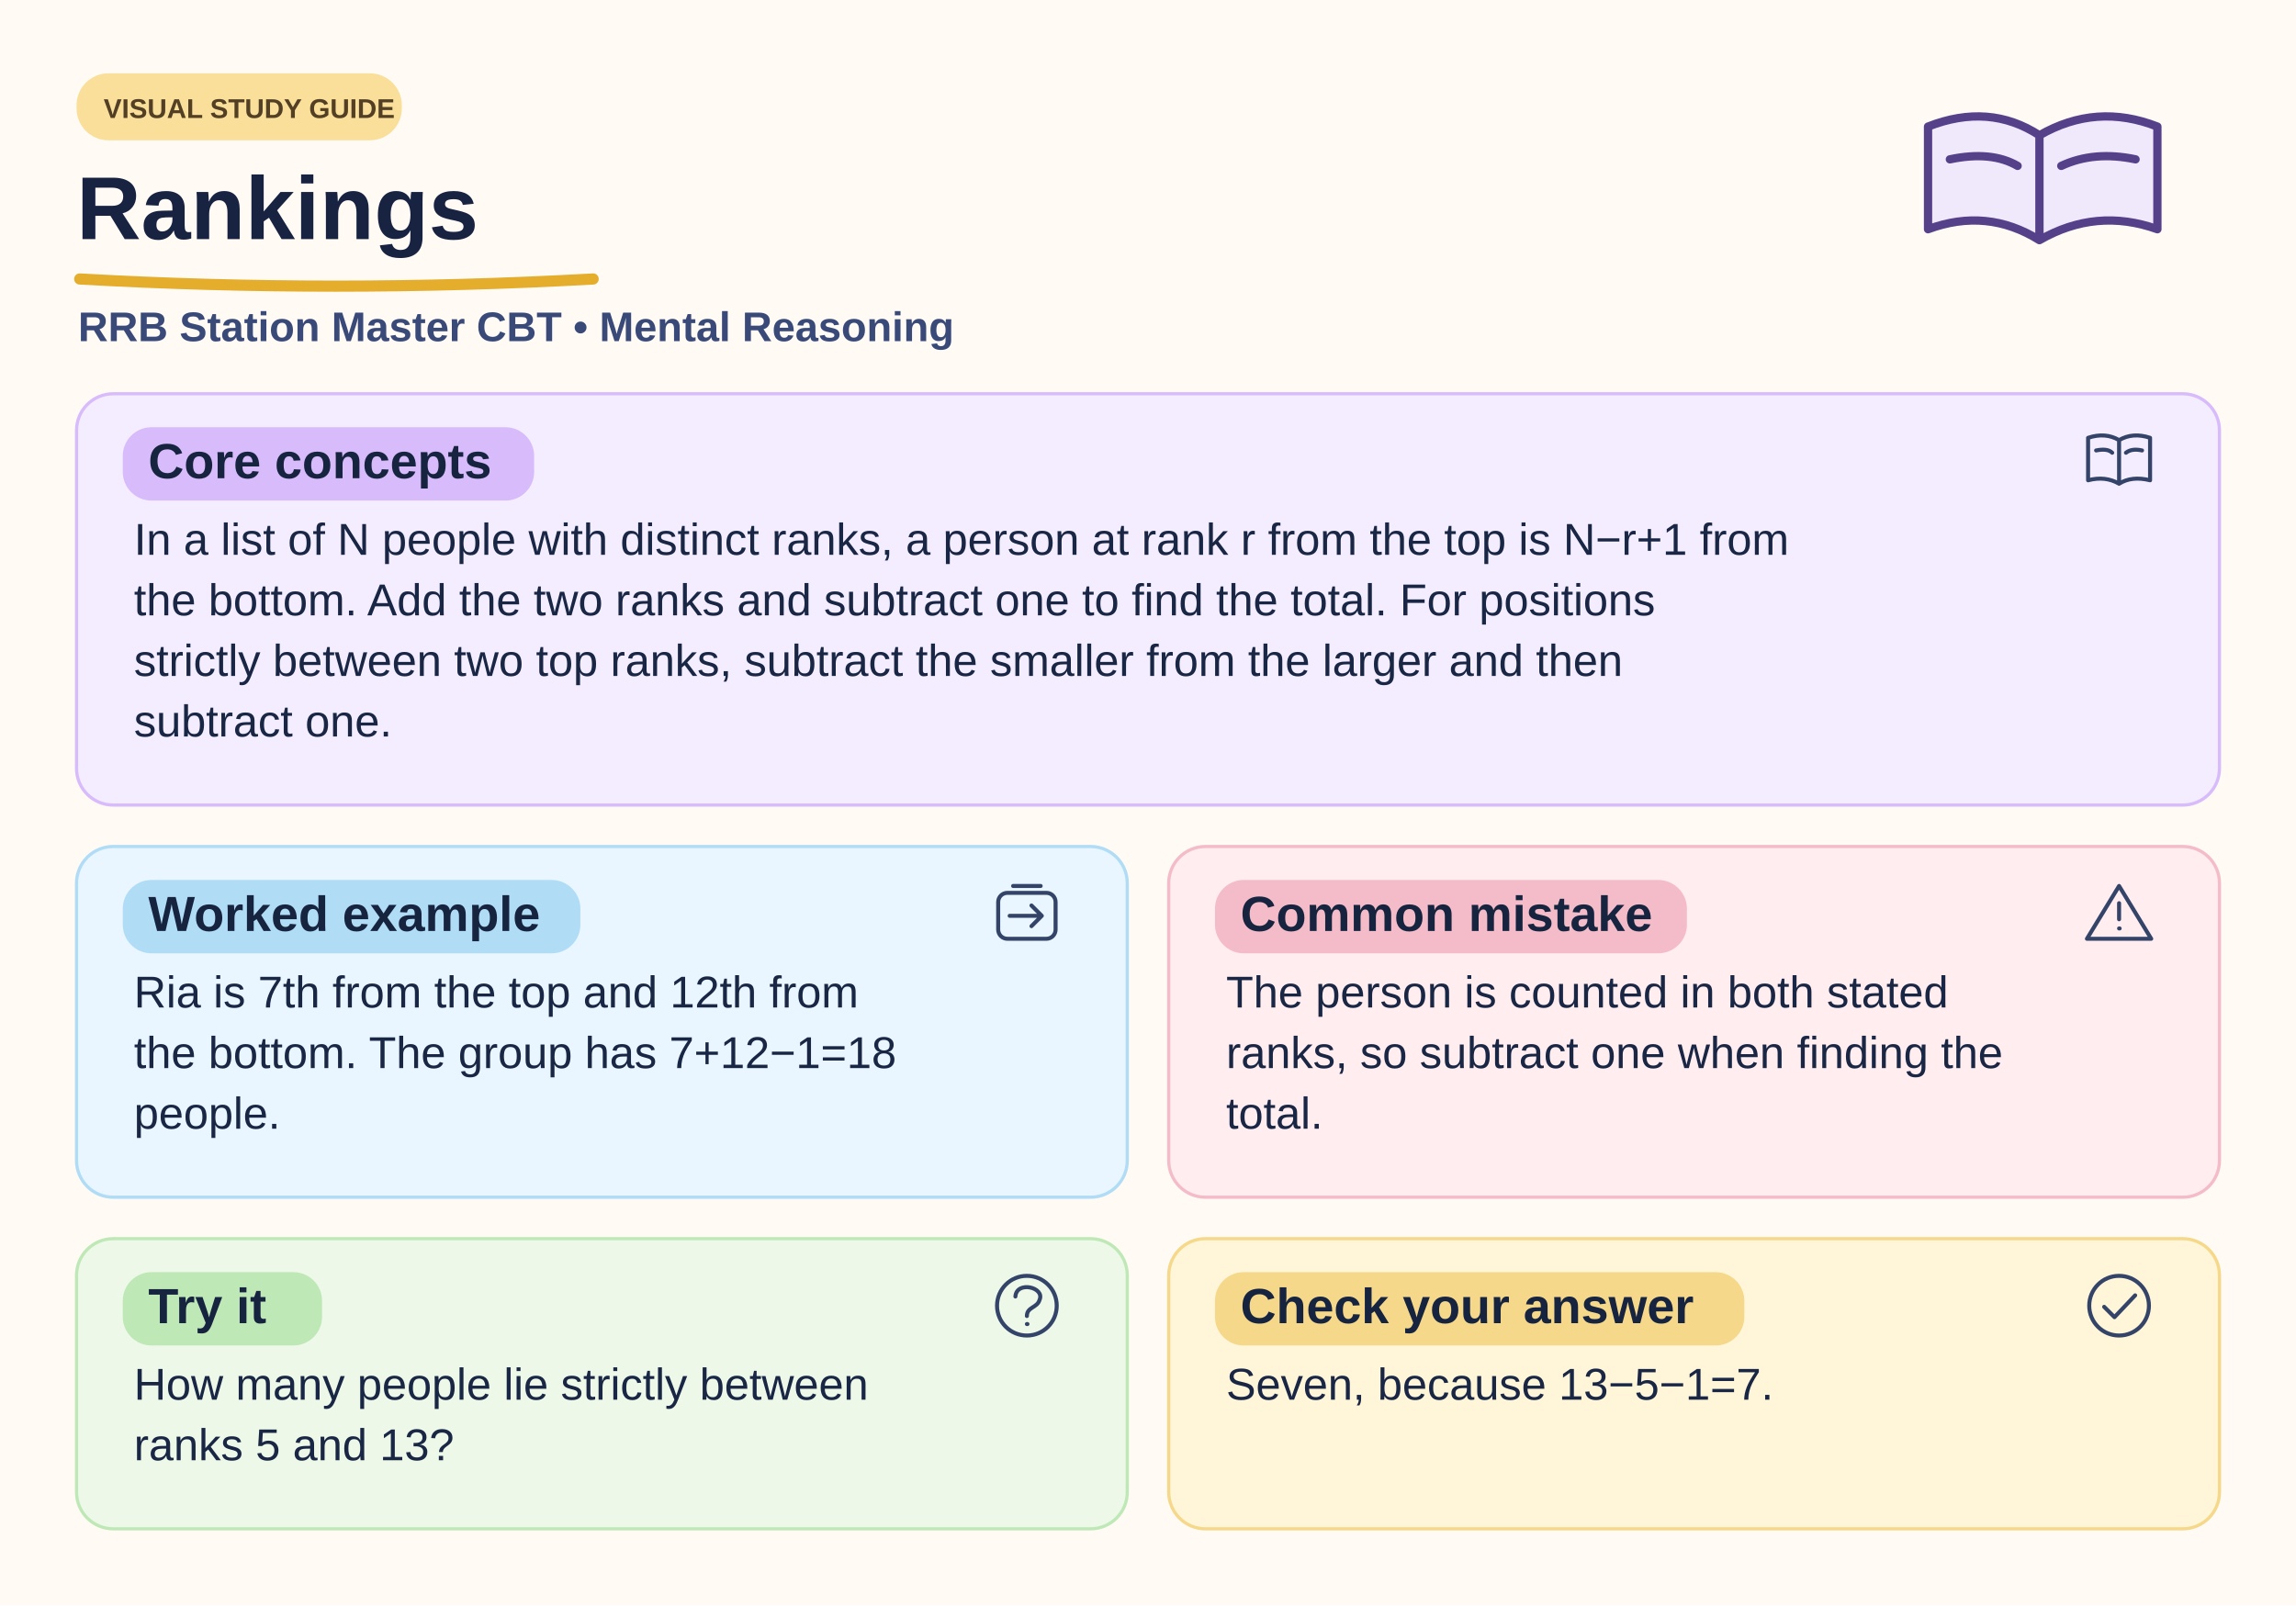
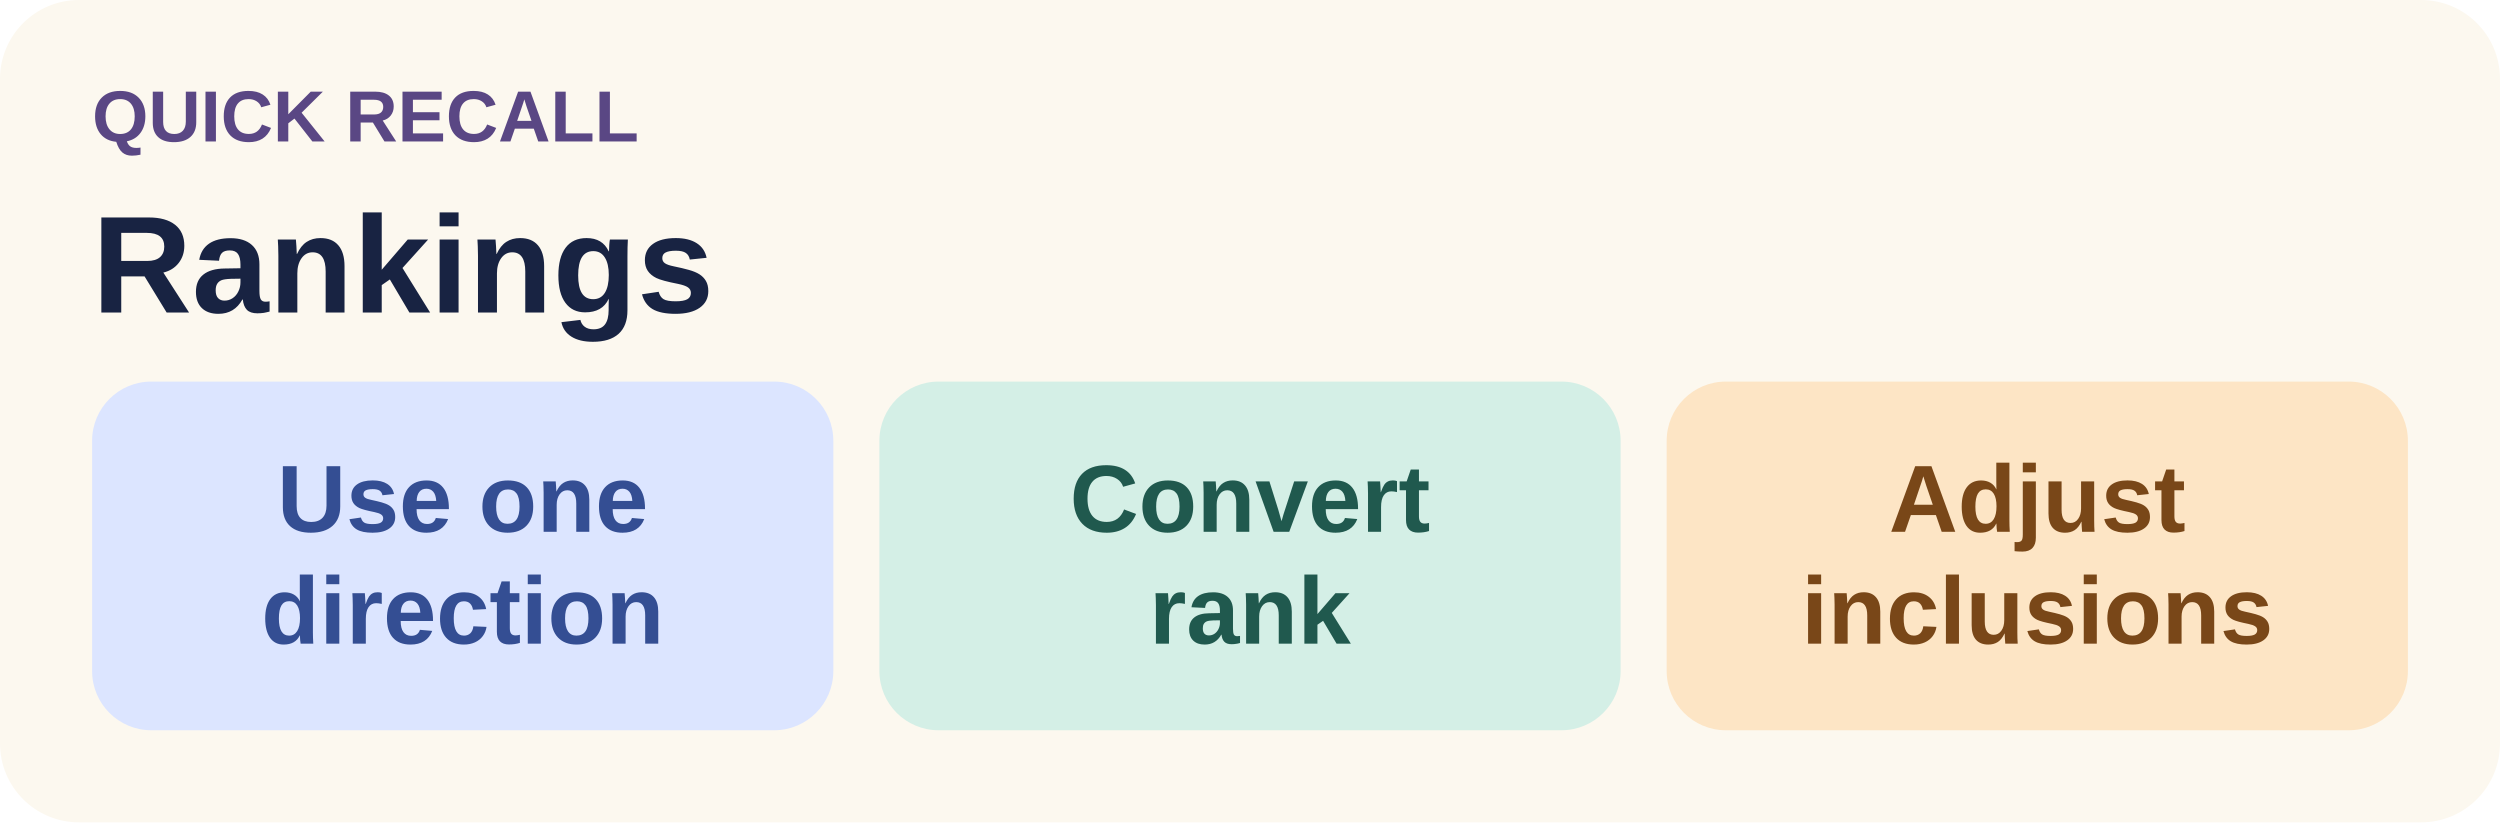
- <svg xmlns="http://www.w3.org/2000/svg" width="1440" height="1007" viewBox="0 0 1440 1007">
-   <rect width="1440" height="1007" fill="#fffaf4" />
-   <g font-family="Segoe UI, Arial, sans-serif">
-     <rect x="48" y="46" width="204" height="42" rx="20" fill="#f9df9a" />
-     <text x="65" y="74" font-size="17" fill="#523f24" font-weight="700">VISUAL STUDY GUIDE</text>
-     <g transform="translate(1201 52) scale(1.37)" stroke="#55418a" stroke-width="3.8" fill="#f0e8fb" stroke-linejoin="round" stroke-linecap="round">
-       <path d="M6 20 Q34 9 57 24 Q83 9 111 20 V67 Q83 57 57 72 Q33 57 6 67 Z M57 24 V72 M16 35 Q35 31 47 38 M67 38 Q82 31 101 35" />
-     </g>
-     <text x="48" y="150" font-size="56" fill="#182342" font-weight="700">Rankings</text>
-     <path d="M50 175 Q210 184 372 175" stroke="#e4ad2b" stroke-width="7" fill="none" stroke-linecap="round" />
-     <text x="49" y="214" font-size="26" fill="#394978" font-weight="700">RRB Station Master CBT  •  Mental Reasoning</text>
-     <rect x="48" y="247" width="1344" height="258" rx="23" fill="#f3edff" stroke="#d8bbfa" stroke-width="2" />
-     <rect x="77" y="268" width="258" height="46" rx="18" fill="#d8bbfa" />
-     <text x="93" y="300" font-size="31" fill="#17243f" font-weight="700">Core concepts</text>
-     <g transform="translate(1306 266) scale(0.72)" fill="none" stroke="#344468" stroke-width="3.5" stroke-linecap="round" stroke-linejoin="round">
-       <path d="M5 12 Q20 7 32 14 Q44 7 59 12 V49 Q43 45 32 52 Q20 45 5 49 Z M32 14 V52 M12 23 Q22 21 26 25 M38 25 Q43 21 52 23" />
-     </g>
-     <text x="84" y="348" font-size="28" fill="#192644">In a list of N people with distinct ranks, a person at rank r from the top is N−r+1 from</text>
-     <text x="84" y="386" font-size="28" fill="#192644">the bottom. Add the two ranks and subtract one to find the total. For positions</text>
-     <text x="84" y="424" font-size="28" fill="#192644">strictly between two top ranks, subtract the smaller from the larger and then</text>
-     <text x="84" y="462" font-size="28" fill="#192644">subtract one.</text>
-     <rect x="48" y="531" width="659" height="220" rx="23" fill="#e9f6ff" stroke="#b0dcf6" stroke-width="2" />
-     <rect x="77" y="552" width="287" height="46" rx="18" fill="#b0dcf6" />
-     <text x="93" y="584" font-size="31" fill="#17243f" font-weight="700">Worked example</text>
-     <g transform="translate(621 550) scale(0.72)" fill="none" stroke="#344468" stroke-width="3.5" stroke-linecap="round" stroke-linejoin="round">
-       <rect x="7" y="14" width="50" height="40" rx="8" />
-       <path d="M17 34 H45 M36 25 L45 34 L36 43 M20 8 H44" />
-     </g>
-     <text x="84" y="632" font-size="28" fill="#192644">Ria is 7th from the top and 12th from</text>
-     <text x="84" y="670" font-size="28" fill="#192644">the bottom. The group has 7+12−1=18</text>
-     <text x="84" y="708" font-size="28" fill="#192644">people.</text>
-     <rect x="733" y="531" width="659" height="220" rx="23" fill="#ffedf0" stroke="#f4bcc8" stroke-width="2" />
-     <rect x="762" y="552" width="296" height="46" rx="18" fill="#f4bcc8" />
-     <text x="778" y="584" font-size="31" fill="#17243f" font-weight="700">Common mistake</text>
-     <g transform="translate(1306 550) scale(0.72)" fill="none" stroke="#344468" stroke-width="3.5" stroke-linecap="round" stroke-linejoin="round">
-       <path d="M32 8 L60 54 H4 Z M32 23 V37 M32 45 H32.5" />
-     </g>
-     <text x="769" y="632" font-size="28" fill="#192644">The person is counted in both stated</text>
-     <text x="769" y="670" font-size="28" fill="#192644">ranks, so subtract one when finding the</text>
-     <text x="769" y="708" font-size="28" fill="#192644">total.</text>
-     <rect x="48" y="777" width="659" height="182" rx="23" fill="#edf8e9" stroke="#bfe8b7" stroke-width="2" />
-     <rect x="77" y="798" width="125" height="46" rx="18" fill="#bfe8b7" />
-     <text x="93" y="830" font-size="31" fill="#17243f" font-weight="700">Try it</text>
-     <g transform="translate(621 796) scale(0.72)" fill="none" stroke="#344468" stroke-width="3.5" stroke-linecap="round" stroke-linejoin="round">
-       <circle cx="32" cy="32" r="26" />
-       <path d="M22 24 C23 10 48 16 43 27 C41 34 32 33 32 41 M32 48 H32.5" />
-     </g>
-     <text x="84" y="878" font-size="28" fill="#192644">How many people lie strictly between</text>
-     <text x="84" y="916" font-size="28" fill="#192644">ranks 5 and 13?</text>
-     <rect x="733" y="777" width="659" height="182" rx="23" fill="#fff5d9" stroke="#f5d889" stroke-width="2" />
-     <rect x="762" y="798" width="332" height="46" rx="18" fill="#f5d889" />
-     <text x="778" y="830" font-size="31" fill="#17243f" font-weight="700">Check your answer</text>
-     <g transform="translate(1306 796) scale(0.72)" fill="none" stroke="#344468" stroke-width="3.5" stroke-linecap="round" stroke-linejoin="round">
-       <circle cx="32" cy="32" r="26" />
-       <path d="M19 33 L28 42 L46 23" />
-     </g>
-     <text x="769" y="878" font-size="28" fill="#192644">Seven, because 13−5−1=7.</text>
+ <svg xmlns="http://www.w3.org/2000/svg" width="760" height="250" viewBox="0 0 760 250" role="img" aria-labelledby="title description">
+   <rect width="100%" height="100%" rx="24" fill="#fcf8ef" />
+   <g font-family="Segoe UI, Arial, sans-serif" font-weight="700">
+     <text x="28" y="43" font-size="22" fill="#5a4784">QUICK RECALL</text>
+     <text x="28" y="95" font-size="42" fill="#182342">Rankings</text>
+     <rect x="28" y="116" width="225.333" height="106" rx="18" fill="#dce5ff" />
+     <text x="140.667" y="161.667" font-size="29" fill="#344e93" text-anchor="middle">Use one</text>
+     <text x="140.667" y="195.667" font-size="29" fill="#344e93" text-anchor="middle">direction</text>
+     <rect x="267.333" y="116" width="225.333" height="106" rx="18" fill="#d4efe6" />
+     <text x="380" y="161.667" font-size="29" fill="#20594e" text-anchor="middle">Convert</text>
+     <text x="380" y="195.667" font-size="29" fill="#20594e" text-anchor="middle">rank</text>
+     <rect x="506.667" y="116" width="225.333" height="106" rx="18" fill="#fde5c5" />
+     <text x="619.333" y="161.667" font-size="29" fill="#794718" text-anchor="middle">Adjust</text>
+     <text x="619.333" y="195.667" font-size="29" fill="#794718" text-anchor="middle">inclusions</text>
  </g>
</svg>
